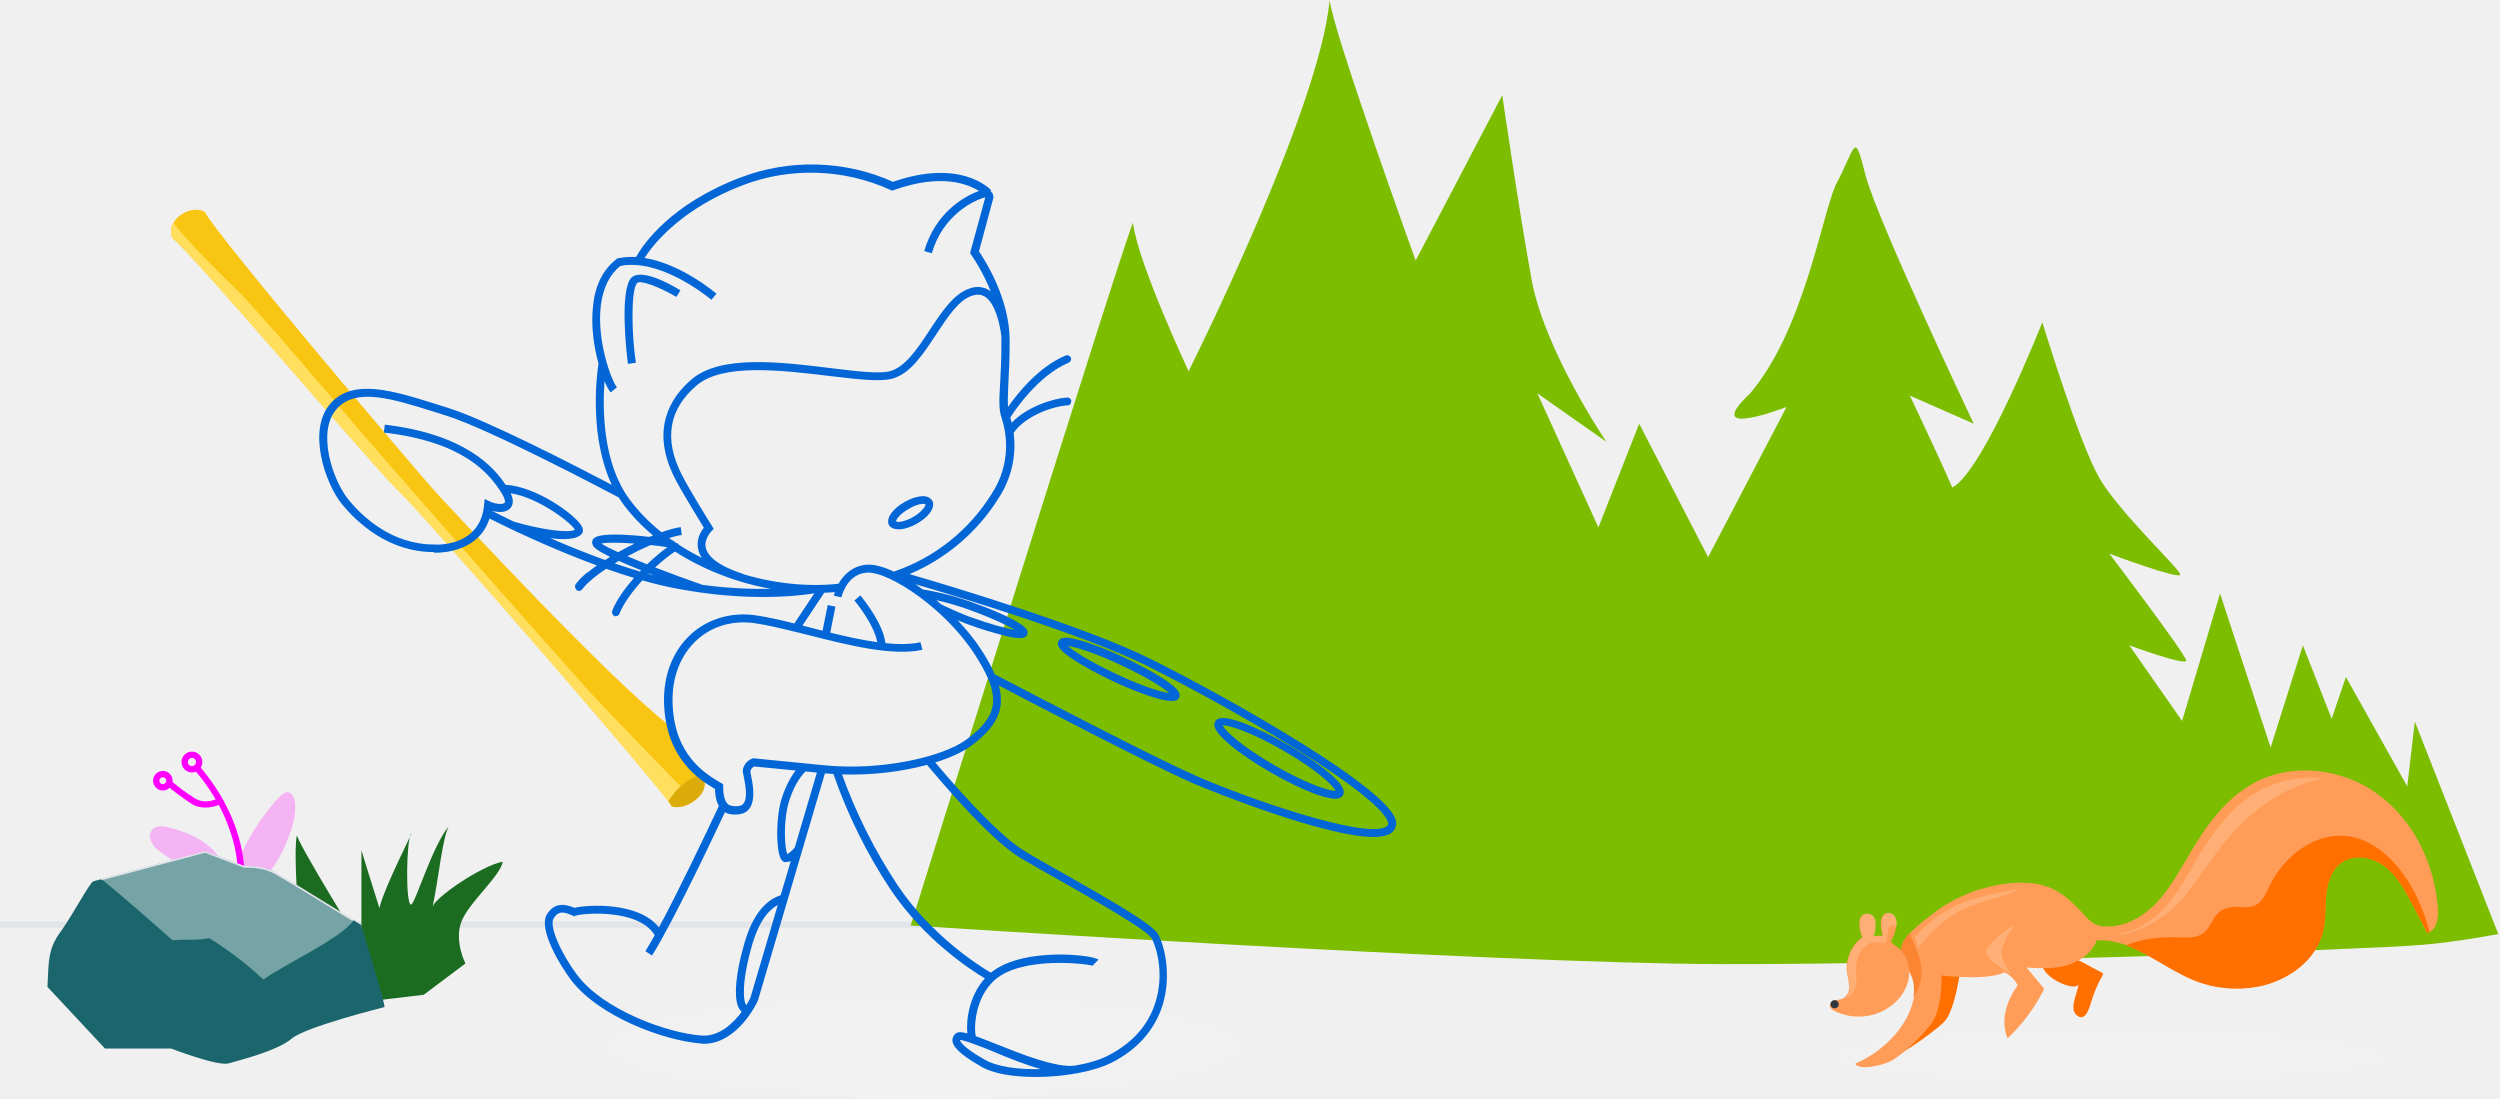
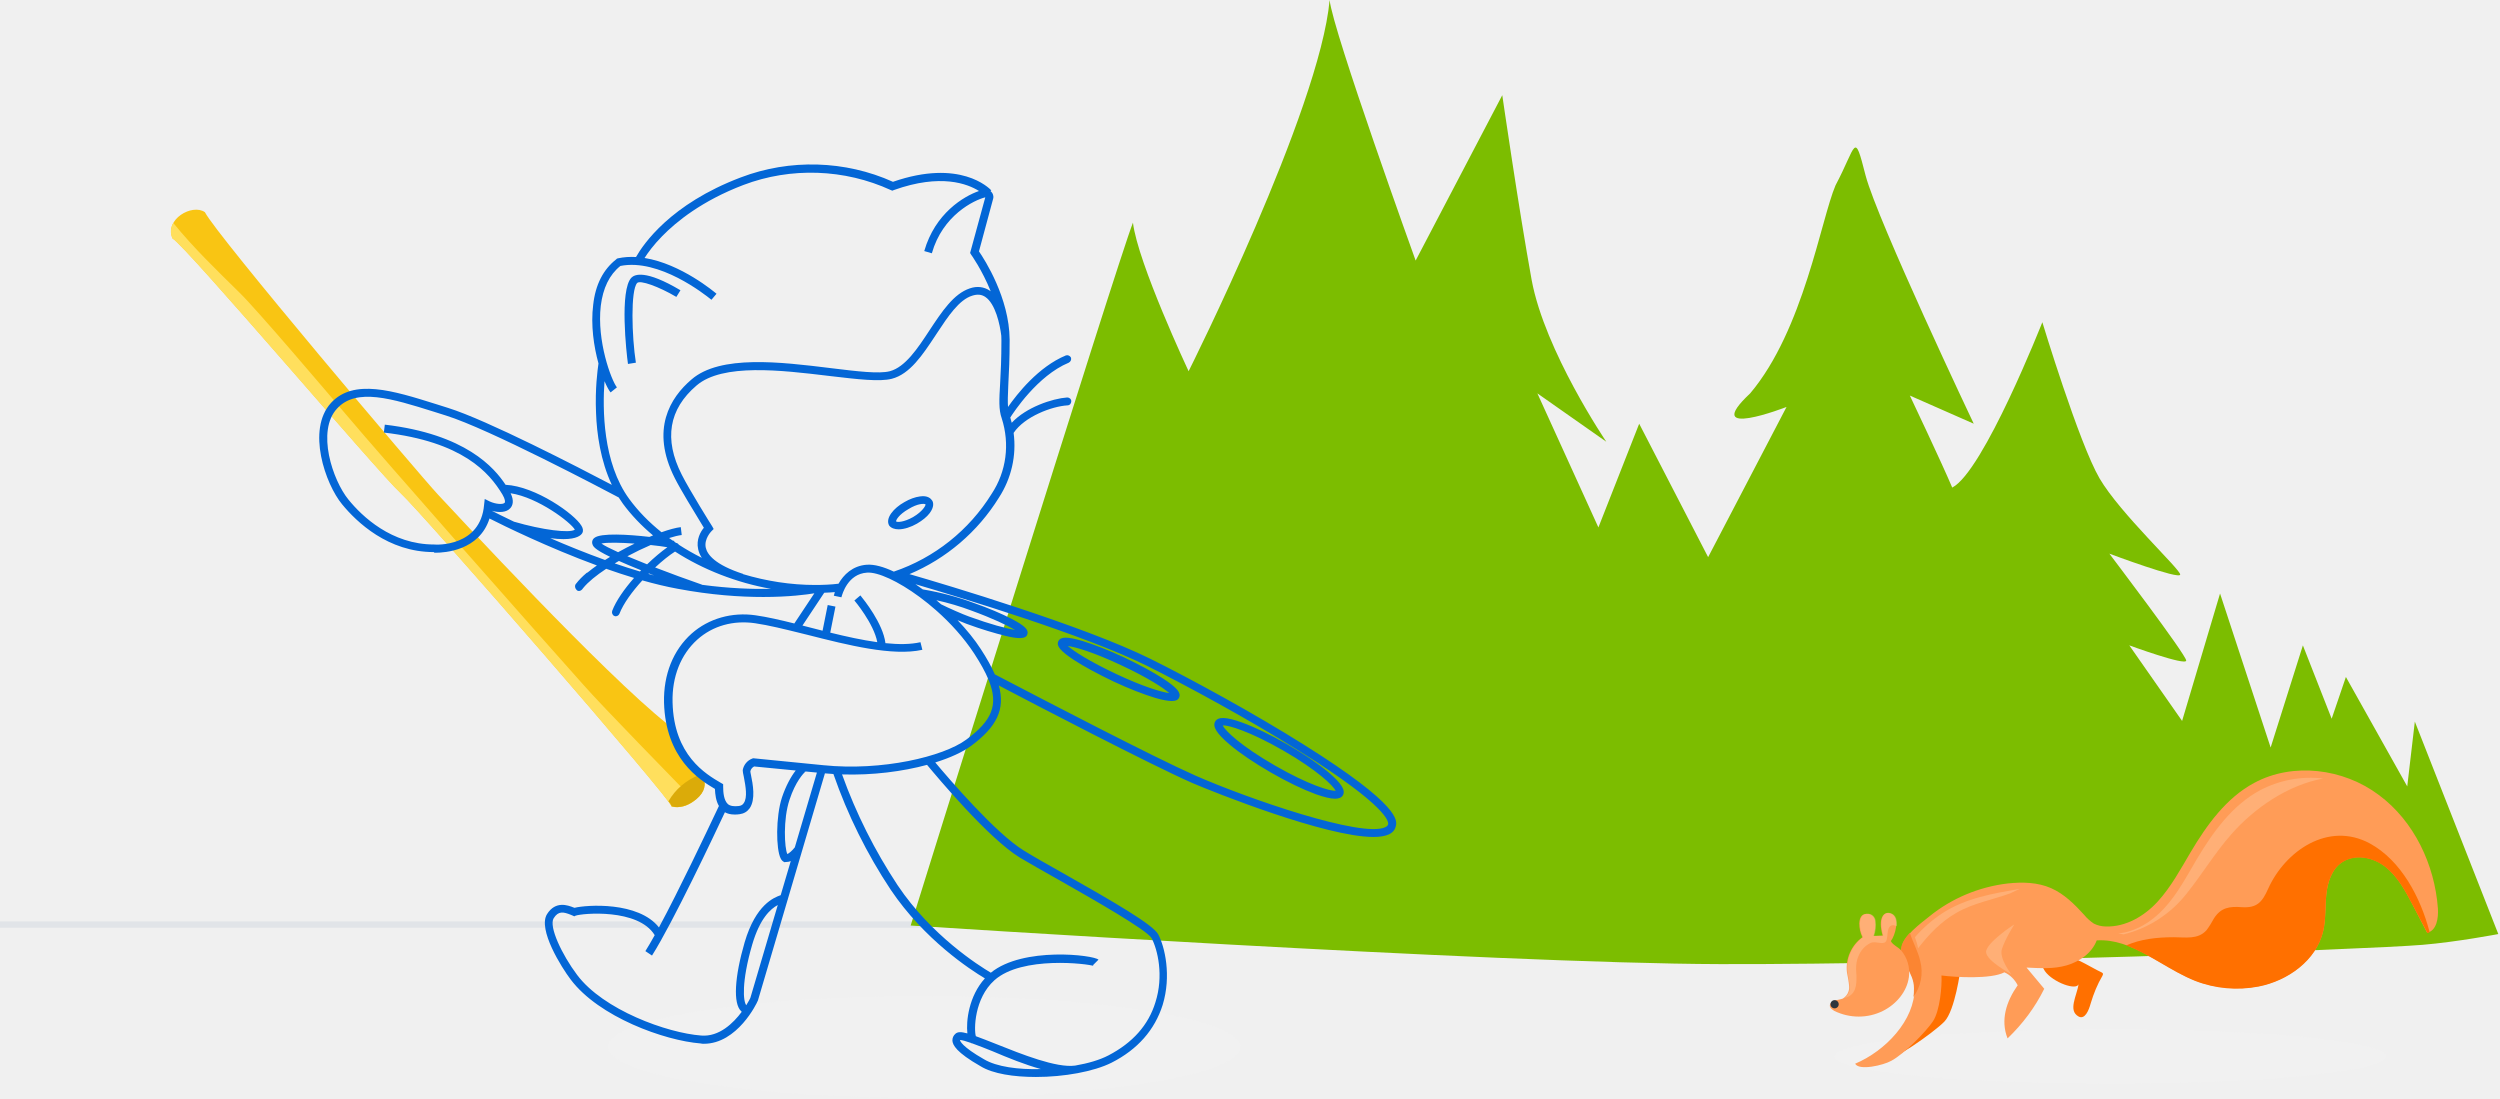
<svg xmlns="http://www.w3.org/2000/svg" width="364" height="160" viewBox="0 0 364 160" fill="none" version="1.1" id="svg181">
  <g clip-path="url(#clip0)" id="g174" transform="matrix(-1,0,0,1,363.754,0)">
    <path d="M 363.754,134.158 H 228.676 v 0.92 h 135.078 z" id="path108" style="fill:#e1e4e8" />
    <path d="m 0,135.999 12.154,-30.938 1.105,9.438 8.932,-15.93 2.072,6.078 4.19,-10.681 4.696,14.87 7.366,-22.421 5.525,18.554 7.689,-11.004 c 0,0 -8.287,3.039 -8.287,2.21 0,-0.829 11.187,-15.561 11.187,-15.561 0,0 -10.313,3.867 -10.313,3.039 0,-0.783 8.747,-8.886 11.74,-13.996 2.993,-5.11 8.333,-22.743 8.333,-22.743 0,0 8.563,21.73 13.121,24.078 1.473,-3.499 6.169,-13.397 6.169,-13.397 l -9.3,4.097 c 0,0 13.996,-29.511 15.745,-36.141 1.703,-6.676 1.289,-4.374 4.374,1.427 2.118,4.926 4.65,21.086 12.43,30.294 7.366,6.906 -5.294,1.98 -5.294,1.98 l 11.417,21.869 10.037,-19.428 5.939,15.101 8.885,-19.52 -10.036,7.044 c 0,0 8.932,-13.167 10.865,-23.526 1.888,-10.405 4.282,-26.933 4.282,-26.933 l 12.614,24.078 c 0,0 12.063,-33.424 12.523,-37.936 1.427,15.976 20.533,54.05 20.533,54.05 0,0 7.413,-15.791 8.103,-21.638 2.302,5.801 32.366,102.345 32.366,102.345 0,0 -84.804,5.525 -117.86,5.617 C 80.246,140.465 19.06,138.255 11.003,137.564 6.031,137.15 0,135.999 0,135.999 Z" id="path110" style="fill:#7cbd00" />
    <path d="m 229.182,159.847 c 25.427,0 46.039,-3.318 46.039,-7.412 0,-4.094 -20.612,-7.412 -46.039,-7.412 -25.427,0 -46.039,3.318 -46.039,7.412 0,4.094 20.612,7.412 46.039,7.412 z" id="path112" style="fill:#f1f1f1" />
    <path d="m 265.967,117.399 c -0.184,-0.782 36.325,-42.77 39.456,-45.624 3.13,-2.854 31.168,-35.91 33.194,-37.061 1.243,-2.762 -2.855,-5.11 -4.696,-3.821 -1.704,3.361 -31.261,38.258 -33.931,41.113 -2.67,2.854 -24.078,26.012 -33.424,33.424 -2.026,5.617 -3.914,6.584 -5.341,8.195 -0.23,0.875 0.046,2.072 1.75,3.177 1.703,1.105 2.992,0.598 2.992,0.598 z" id="path114" style="fill:#f9c513" />
    <path d="m 328.856,42.632 c -2.67,2.624 -12.706,14.456 -15.331,17.541 -5.616,6.676 -28.866,33.01 -34.805,39.64 -2.762,3.131 -13.305,13.903 -16.068,16.759 0.092,0.092 0.231,0.184 0.369,0.23 1.703,1.151 2.992,0.598 2.992,0.598 -0.184,-0.782 36.325,-42.77 39.456,-45.624 3.13,-2.854 31.168,-35.91 33.194,-37.061 0.322,-0.737 0.276,-1.565 -0.138,-2.256 -2.947,3.637 -6.354,6.906 -9.669,10.175 z" id="path116" style="fill:#ffdf5d" />
    <path d="m 261.962,112.841 c -0.277,0.231 -0.507,0.507 -0.737,0.783 -0.23,0.875 0.046,2.072 1.75,3.177 1.703,1.105 2.992,0.598 2.992,0.598 0.092,-0.276 0.276,-0.506 0.46,-0.736 -1.012,-1.75 -2.578,-3.085 -4.465,-3.822 z" id="path118" style="fill:#dbab09" />
    <path d="m 269.903,37.559 c -0.473,-0.745 -1.289,-1.877 -2.555,-3.168 -2.071,-2.118 -5.801,-5.156 -11.832,-7.458 -6.906,-2.624 -14.732,-2.348 -21.454,0.737 l -0.23,0.092 -0.23,-0.092 c -6.846,-2.45 -10.756,-0.888 -12.391,0.139 2.242,0.777 6.397,3.259 7.971,8.747 l -1.105,0.322 c -1.565,-5.525 -6.123,-7.734 -7.781,-8.149 l 2.21,8.103 -0.138,0.23 c -0.027,0.028 -1.603,2.229 -2.865,5.354 0.049,-0.037 0.098,-0.072 0.149,-0.105 0.829,-0.552 1.841,-0.691 2.9,-0.322 2.347,0.782 4.05,3.359 5.845,6.074 l 0.002,0.003 c 1.75,2.67 3.545,5.386 5.801,5.985 1.572,0.404 4.721,0.02 8.378,-0.426 l 0.278,-0.034 0.08,-0.01 c 7.122,-0.873 15.957,-1.956 20.131,1.667 3.084,2.624 6.031,7.274 2.44,14.364 -0.802,1.604 -2.826,4.919 -3.853,6.599 -0.152,0.249 -0.282,0.462 -0.383,0.629 0.461,0.552 1.151,1.704 0.829,3.131 -0.094,0.436 -0.271,0.854 -0.533,1.253 1.163,-0.582 2.283,-1.221 3.349,-1.912 0.084,-0.154 0.242,-0.248 0.413,-0.272 0.092,-0.062 0.184,-0.124 0.276,-0.187 l -0.052,-0.078 c 0.038,-0.023 0.139,-0.053 0.293,-0.089 0.164,-0.115 0.326,-0.231 0.488,-0.348 -0.721,-0.229 -1.35,-0.381 -1.84,-0.438 l 0.138,-1.151 c 0.721,0.086 1.695,0.35 2.808,0.744 1.814,-1.452 3.405,-3.076 4.696,-4.841 3.872,-5.273 3.896,-13.159 3.6,-17.151 -0.322,0.763 -0.633,1.332 -0.883,1.636 l -0.921,-0.737 c 0.829,-1.059 2.946,-6.768 2.348,-11.878 -0.322,-2.578 -1.243,-4.512 -2.855,-5.801 -5.65,-1.121 -12.271,4.142 -13.159,4.849 l -0.001,2e-4 c -0.059,0.048 -0.093,0.074 -0.099,0.077 l -0.736,-0.875 c 0.259,-0.222 5.143,-4.354 10.473,-5.211 z m -3.321,42.118 c 0.543,-0.1 1.421,-0.215 2.436,-0.322 1.095,0.471 2.256,1.03 3.392,1.637 -0.866,0.369 -1.836,0.765 -2.873,1.175 -1.029,-0.989 -2.062,-1.856 -2.955,-2.49 z m 1.785,2.947 c -1.043,-0.971 -2.068,-1.79 -2.9,-2.317 -4.098,2.642 -8.953,4.533 -13.965,5.43 2.702,0.054 6.119,-0.062 10.052,-0.591 l -0.007,-0.02 c 2.305,-0.802 4.671,-1.67 6.82,-2.502 z m 0.155,1.164 c 0.247,-0.097 0.495,-0.196 0.744,-0.295 0.025,0.025 0.049,0.049 0.074,0.074 -0.274,0.076 -0.547,0.149 -0.818,0.221 z m 1.887,-0.751 c 1.307,-0.527 2.368,-0.977 3.23,-1.363 0.206,0.119 0.409,0.239 0.61,0.359 -1.22,0.42 -2.45,0.817 -3.671,1.179 -0.056,-0.059 -0.112,-0.117 -0.169,-0.176 z m 4.513,-1.959 c 0.25,0.151 0.497,0.304 0.739,0.458 2.822,-1.016 5.556,-2.13 7.976,-3.179 -0.757,0.099 -1.392,0.139 -1.925,0.139 -1.933,0 -2.578,-0.552 -2.762,-0.921 -0.138,-0.276 -0.092,-0.645 0.138,-1.013 0.986,-1.702 6.677,-5.757 11.055,-5.976 1.627,-2.474 5.788,-7.369 17.582,-8.757 l 0.138,1.151 c -11.464,1.335 -15.331,5.801 -17.265,9.024 -0.414,0.691 -0.414,1.105 -0.322,1.197 0.23,0.276 1.243,0.23 2.164,-0.184 l 0.736,-0.368 0.092,0.829 c 0.507,6.169 6.998,5.847 7.274,5.801 6.216,0 10.497,-4.098 12.477,-6.537 2.302,-2.808 4.696,-9.991 1.657,-13.259 -2.798,-3.073 -8.018,-1.439 -14.021,0.44 l -0.067,0.021 c -0.552,0.184 -1.15,0.368 -1.748,0.552 l -10e-4,3e-4 c -6.253,1.941 -22.93,10.749 -25.166,11.931 -0.194,0.311 -0.399,0.616 -0.616,0.913 -1.226,1.668 -2.708,3.215 -4.386,4.616 0.174,0.07 0.349,0.142 0.527,0.216 3.071,-0.357 7.096,-0.597 8.003,0.14 0.322,0.23 0.414,0.644 0.276,0.967 -0.091,0.273 -0.261,0.684 -2.555,1.799 z m -1.164,-0.677 c 1.155,-0.522 2.01,-0.959 2.43,-1.261 -0.827,-0.191 -2.825,-0.138 -4.835,0.007 0.804,0.389 1.614,0.811 2.405,1.254 z m 1.734,2.415 c -1.343,0.474 -2.703,0.924 -4.056,1.332 1.411,1.602 2.621,3.316 3.186,4.798 0.093,0.276 -0.046,0.644 -0.322,0.737 -0.046,0.046 -0.138,0.046 -0.184,0.046 -0.23,0 -0.46,-0.138 -0.552,-0.368 -0.57,-1.476 -1.863,-3.241 -3.336,-4.858 -1.752,0.497 -3.481,0.917 -5.136,1.221 -4.88,0.921 -9.115,1.197 -12.476,1.197 -3.731,0 -6.332,-0.35 -7.432,-0.535 l 2.915,4.392 c 2.039,-0.51 3.956,-0.949 5.622,-1.187 3.453,-0.506 6.86,0.46 9.346,2.67 2.67,2.394 4.097,5.939 4.005,10.037 -0.23,8.102 -5.064,11.187 -7.412,12.568 -0.035,0.835 -0.149,1.749 -0.58,2.484 0.087,0.182 0.222,0.467 0.399,0.84 1.394,2.947 5.363,11.331 8.332,16.841 2.991,-3.808 10.547,-3.29 12.29,-2.854 0.023,0 0.046,-0.012 0.069,-0.023 0.023,-0.012 0.046,-0.023 0.069,-0.023 0.829,-0.322 2.624,-1.013 3.867,0.967 1.382,2.21 -2.117,7.78 -3.452,9.53 -4.098,5.432 -13.628,8.885 -18.922,9.3 -0.139,0.046 -0.277,0.046 -0.461,0.046 -4.88,0 -7.734,-5.939 -7.826,-6.216 l -0.046,-0.092 -4.329,-14.676 c -0.016,-0.032 -0.031,-0.065 -0.045,-0.102 l 0.014,-0.004 -5.393,-18.284 c -0.412,0.038 -0.825,0.07 -1.237,0.096 -2.061,5.946 -4.872,11.622 -8.347,16.857 -4.925,7.291 -11.549,11.609 -13.708,12.899 2.343,2.582 2.757,6.228 2.548,8.013 0.907,-0.252 1.4,-0.24 1.722,0.035 0.322,0.277 0.461,0.599 0.461,1.013 -0.047,0.645 -0.553,1.704 -4.098,3.729 -1.795,1.105 -4.834,1.566 -8.057,1.566 -4.097,0 -8.425,-0.783 -11.003,-2.072 -3.821,-1.934 -6.307,-4.788 -7.458,-8.425 -1.289,-4.236 -0.323,-8.425 0.644,-10.267 0.783,-1.427 6.261,-4.604 13.904,-8.931 2.21,-1.243 4.328,-2.44 5.663,-3.269 4.134,-2.535 10.878,-10.422 12.899,-12.831 -2.199,-0.687 -4.004,-1.522 -5.211,-2.408 -3.706,-2.748 -5.018,-5.296 -4.042,-8.799 -5.173,2.719 -21.805,11.388 -28.139,14.185 -3.223,1.382 -19.474,7.873 -26.426,7.873 -0.921,0 -1.704,-0.138 -2.21,-0.368 -0.691,-0.322 -0.921,-0.783 -1.013,-1.151 -0.23,-0.829 -0.783,-3.039 13.305,-11.878 7.458,-4.696 16.62,-9.668 22.375,-12.523 9.775,-4.847 29.903,-10.845 35.117,-12.351 -5.361,-2.257 -9.94,-6.162 -13.018,-11.129 -1.828,-2.815 -2.582,-6.152 -2.147,-9.435 -1.584,-2.369 -5.556,-3.871 -7.844,-4.008 -0.322,0 -0.552,-0.276 -0.552,-0.599 0,-0.322 0.276,-0.552 0.598,-0.552 2.165,0.163 5.96,1.414 8.075,3.687 0.063,-0.257 0.133,-0.512 0.211,-0.767 l -0.004,-0.005 c -0.459,-0.709 -3.94,-6.082 -8.512,-7.979 -0.276,-0.138 -0.414,-0.46 -0.322,-0.737 0.138,-0.276 0.46,-0.414 0.737,-0.322 4.013,1.655 7.111,5.625 8.429,7.504 0.062,-0.777 0.023,-1.71 -0.029,-2.933 -0.007,-0.168 -0.014,-0.341 -0.021,-0.52 -0.092,-1.611 -0.185,-3.591 -0.185,-6.261 l 0.001,-0.092 h -0.001 l 0.001,-0.017 c 0.043,-6.036 3.642,-11.638 4.465,-12.828 l -2.071,-7.689 c -0.047,-0.138 -0.047,-0.322 0,-0.46 0.041,-0.248 0.194,-0.459 0.391,-0.633 l -0.115,-0.103 0.012,-0.013 c 0.314,-0.32 4.528,-4.625 14.306,-1.23 6.952,-3.131 15.009,-3.361 22.145,-0.644 10.264,3.879 14.228,9.758 15.266,11.594 0.884,-0.05 1.771,0.003 2.643,0.192 l 0.138,0.046 0.092,0.092 c 1.888,1.473 3.039,3.683 3.361,6.63 0.375,2.955 -0.093,6.087 -0.77,8.537 l 0.015,0.108 v 0 c 0.11,0.787 0.499,3.567 0.34,7.101 -0.108,3.005 -0.644,6.951 -2.301,10.469 4.871,-2.558 18.208,-9.453 23.848,-11.206 0.299,-0.092 0.586,-0.184 0.873,-0.276 l 0.001,-4e-4 0.002,-3e-4 c 0.287,-0.092 0.574,-0.184 0.873,-0.276 l 0.093,-0.029 c 6.134,-1.923 11.894,-3.728 15.192,-0.155 3.591,3.913 0.829,11.832 -1.611,14.778 -2.118,2.578 -6.676,6.952 -13.352,6.952 0,0.092 -0.092,0.092 -0.276,0.092 -1.241,0 -6.343,-0.279 -7.83,-4.98 -2.071,1.053 -8.494,4.208 -15.635,6.832 0.477,0.336 0.926,0.675 1.336,1.012 0.058,0.019 0.115,0.046 0.169,0.082 0.598,0.506 1.105,1.013 1.565,1.611 0.184,0.23 0.138,0.599 -0.092,0.829 -0.092,0.138 -0.23,0.184 -0.368,0.184 -0.185,0 -0.323,-0.092 -0.461,-0.23 -0.048,-0.064 -0.097,-0.127 -0.146,-0.189 -0.719,-0.89 -1.926,-1.864 -3.358,-2.811 z m -24.983,48.955 3.994,13.527 c 0.056,0.122 0.26,0.525 0.595,1.06 0.439,-0.543 0.736,-3.308 -0.871,-8.841 -1.124,-3.829 -2.677,-5.192 -3.718,-5.746 z m 5.247,15.549 c 0.03,-0.027 0.058,-0.057 0.083,-0.088 1.197,-1.105 0.966,-4.973 -0.507,-10.037 -1.632,-5.532 -4.292,-6.509 -5.208,-6.845 l -0.039,-0.014 -1.467,-4.966 c 0.191,0.082 0.39,0.131 0.591,0.131 0.138,0 0.23,0 0.276,0.046 0.276,-0.092 0.461,-0.276 0.599,-0.552 0.69,-1.335 0.736,-6.077 -0.184,-8.886 -0.55,-1.647 -1.307,-3.042 -2.002,-3.923 l 6.053,-0.589 c 0.276,0.139 0.46,0.369 0.552,0.691 0,0.092 -0.046,0.368 -0.092,0.553 -0.276,1.335 -0.69,3.545 0.185,4.834 0.368,0.506 0.828,0.782 1.473,0.874 0.276,0.046 0.506,0.046 0.736,0.046 0.572,0 1.045,-0.122 1.402,-0.332 1.443,3.079 7.592,16.105 10.615,20.866 l 0.966,-0.645 c -0.4,-0.634 -0.86,-1.424 -1.36,-2.324 2.393,-3.923 10.577,-3.197 11.535,-2.832 l 0.184,0.092 0.184,-0.092 c 0.046,-0.023 0.104,-0.046 0.161,-0.069 h 10e-4 c 0.057,-0.023 0.115,-0.046 0.161,-0.069 1.058,-0.415 1.795,-0.599 2.486,0.506 0.736,1.197 -1.197,5.295 -3.407,8.241 -3.821,5.11 -13.121,8.471 -18.094,8.84 -2.599,0.202 -4.655,-1.807 -5.883,-3.457 z m 36.393,-72.95 c -0.598,0.306 -1.733,0.875 -3.253,1.598 l -0.001,-0.004 c -4.098,1.197 -8.103,1.703 -8.84,1.151 0.59,-1.053 5.341,-4.687 9.353,-5.299 -0.547,1.129 -0.291,1.797 0.039,2.168 0.542,0.632 1.66,0.689 2.702,0.386 z m -36.587,9.19 0.011,0.033 c -3.406,1.022 -6.982,1.578 -10.508,1.578 -1.149,0 -2.298,-0.046 -3.401,-0.183 -0.731,-1.294 -2.033,-2.609 -4.103,-2.763 -1.092,-0.081 -2.457,0.298 -3.946,1.002 -5.912,-2 -10.956,-6.025 -14.239,-11.314 -2.164,-3.269 -2.671,-7.274 -1.474,-11.003 0.456,-1.276 0.371,-2.733 0.235,-5.041 l -0.004,-0.07 c -0.092,-1.611 -0.185,-3.545 -0.185,-6.215 0,-0.233 0.006,-0.466 0.018,-0.698 0.204,-1.67 0.849,-4.654 2.33,-5.655 0.553,-0.368 1.151,-0.414 1.888,-0.184 1.926,0.582 3.548,3.039 5.118,5.419 l 0.131,0.198 0.144,0.219 c 1.84,2.785 3.7,5.599 6.347,6.272 1.747,0.448 4.977,0.068 8.756,-0.377 l 0.314,-0.037 0.141,-0.017 c 6.882,-0.826 15.4,-1.848 19.195,1.398 4.051,3.453 4.788,7.827 2.164,12.983 -1.059,2.118 -4.374,7.458 -4.42,7.504 l -0.23,0.414 0.322,0.322 c 0,0 1.105,1.105 0.829,2.394 -0.23,1.013 -1.335,2.486 -5.433,3.821 z m -11.815,2.743 c -0.519,-0.017 -1.031,-0.047 -1.543,-0.093 0.062,0.188 0.11,0.366 0.145,0.527 l -1.105,0.23 c -0.001,-0.004 -0.003,-0.01 -0.005,-0.018 l -0.007,-0.027 c -0.115,-0.418 -0.921,-3.372 -3.717,-3.546 -1.562,-0.12 -4.529,1.24 -7.644,3.537 l 0.002,0.008 -0.017,0.003 c -0.807,0.596 -1.624,1.255 -2.429,1.967 l 0.006,0.01 -0.041,0.021 c -2.022,1.794 -3.966,3.924 -5.484,6.24 -0.912,1.41 -1.601,2.644 -2.063,3.753 l 0.037,0.069 c -0.007,0.004 -0.036,0.02 -0.084,0.046 -1.476,3.638 -0.457,5.92 3.261,8.655 3.361,2.486 12.292,4.604 20.809,3.729 l 10.221,-1.013 0.138,0.046 c 0.737,0.277 1.243,0.921 1.381,1.658 v 0.092 c 0,0.184 -0.046,0.414 -0.138,0.829 -0.016,0.088 -0.034,0.183 -0.053,0.285 v 10e-4 c -0.203,1.071 -0.535,2.828 0.053,3.627 0.138,0.23 0.369,0.368 0.691,0.414 0.736,0.092 1.289,0 1.611,-0.276 0.599,-0.552 0.691,-1.703 0.691,-2.578 v -0.322 l 0.322,-0.185 c 2.21,-1.289 6.86,-4.005 7.044,-11.739 0.092,-3.73 -1.197,-6.952 -3.591,-9.116 -2.256,-2.026 -5.248,-2.854 -8.425,-2.394 -1.949,0.284 -4.255,0.855 -6.698,1.459 l -0.002,4e-4 c -0.327,0.081 -0.657,0.163 -0.989,0.244 -5.801,1.473 -12.338,3.131 -16.666,2.164 l 0.276,-1.105 c 1.447,0.329 3.193,0.335 5.1,0.139 0.348,-2.858 3.126,-6.305 3.587,-6.877 0.032,-0.039 0.053,-0.065 0.061,-0.076 l 0.875,0.737 c -0.043,0.042 -2.844,3.387 -3.335,6.073 2.182,-0.302 4.528,-0.822 6.848,-1.392 l -0.758,-3.79 1.128,-0.226 0.748,3.737 c 0.641,-0.162 1.278,-0.326 1.906,-0.488 0.343,-0.088 0.684,-0.176 1.023,-0.263 z m -17.02,1.687 c 0.229,-0.203 0.459,-0.403 0.691,-0.6 -1.732,0.385 -3.435,0.884 -5.096,1.511 -3.038,1.105 -5.248,2.164 -6.353,2.808 1.243,-0.184 3.637,-0.829 6.675,-1.934 0.863,-0.302 3.02,-1.251 4.083,-1.786 z m 2.673,-2.173 c -2.528,0.419 -5.051,1.092 -7.446,1.979 -2.118,0.737 -4.052,1.565 -5.479,2.302 -1.933,1.013 -2.532,1.611 -2.302,2.256 0.092,0.368 0.461,0.552 1.105,0.552 0.507,0 1.151,-0.092 2.072,-0.322 1.519,-0.368 3.545,-0.967 5.663,-1.75 0.318,-0.121 0.79,-0.312 1.319,-0.533 -1.331,1.396 -2.504,2.841 -3.391,4.216 -0.871,1.339 -1.549,2.552 -2.032,3.668 -0.334,0.173 -0.856,0.445 -1.529,0.796 l -0.026,0.014 c -5.591,2.915 -21.503,11.212 -27.673,13.938 -7.643,3.36 -24.309,9.115 -27.624,7.504 -0.283,-0.121 -0.353,-0.278 -0.397,-0.377 -0.006,-0.014 -0.012,-0.026 -0.017,-0.037 -0.092,-0.369 0.092,-2.625 12.799,-10.589 7.458,-4.696 16.574,-9.623 22.283,-12.477 9.063,-4.494 27.174,-9.963 33.739,-11.897 -0.354,0.241 -0.709,0.493 -1.064,0.756 z m 17.106,26.505 0.123,-0.012 0.002,0.025 c -0.048,0 -0.091,-0.005 -0.125,-0.013 z m -1.693,0.165 1.644,-0.16 c 0.312,0.241 1.483,1.5 2.338,4.106 0.966,2.854 0.736,7.09 0.322,7.918 -0.219,-0.087 -0.687,-0.466 -1.089,-0.977 z m -3.663,0.269 c -4.476,0.143 -8.837,-0.435 -12.373,-1.393 l -0.005,0.006 c -1.532,1.835 -8.913,10.673 -13.494,13.489 -1.381,0.828 -3.499,2.025 -5.709,3.268 -5.11,2.901 -12.798,7.275 -13.489,8.472 -0.875,1.657 -1.796,5.478 -0.552,9.346 1.012,3.314 3.314,5.893 6.859,7.734 1.243,0.645 2.947,1.151 4.834,1.473 2.717,0.369 7.781,-1.657 11.464,-3.13 v 0 0 c 1.228,-0.486 2.203,-0.869 2.984,-1.151 0.287,-0.893 0.254,-5.497 -2.708,-8.149 -4.005,-3.591 -13.673,-2.394 -14.456,-2.072 0,0 0.046,-0.046 0.138,-0.092 l -0.828,-0.829 c 0.677,-0.678 10.982,-1.932 15.672,1.898 1.701,-1 8.64,-5.373 13.562,-12.717 3.345,-5.061 6.059,-10.459 8.101,-16.153 z m -18.92,39.173 -0.007,-0.022 c -0.925,0.33 -2.044,0.778 -3.031,1.172 v 0 0.001 c -2.164,0.92 -4.65,1.933 -6.998,2.578 3.268,0.092 6.445,-0.323 8.287,-1.427 3.222,-1.842 3.499,-2.671 3.499,-2.809 -0.276,0 -0.853,0.168 -1.568,0.418 -0.054,0.036 -0.114,0.066 -0.182,0.089 z m 50.091,-98.938 -1.151,-0.184 c 0.598,-3.821 0.782,-10.543 -0.185,-11.602 -0.414,-0.46 -3.13,0.506 -5.708,2.026 l -0.599,-0.967 c 5.11,-3.039 6.676,-2.302 7.136,-1.842 1.75,1.796 0.737,10.957 0.507,12.569 z m -42.08,23.25 c 0.875,0.506 1.887,0.829 2.67,0.829 0.599,0 1.105,-0.184 1.381,-0.552 0.599,-1.059 -0.644,-2.532 -2.21,-3.407 -0.782,-0.46 -1.565,-0.737 -2.255,-0.829 -1.151,-0.184 -1.612,0.322 -1.796,0.599 -0.184,0.276 -0.322,0.921 0.368,1.841 0.415,0.552 1.059,1.059 1.842,1.519 z m 0.552,-0.967 c -1.335,-0.783 -1.841,-1.657 -1.795,-1.841 0.184,-0.138 1.151,-0.138 2.486,0.691 1.381,0.783 1.842,1.611 1.795,1.796 -0.138,0.138 -1.104,0.138 -2.486,-0.645 z m -62.567,40.514 c 0.185,0.322 0.553,0.506 1.151,0.506 0.645,0 1.566,-0.23 2.763,-0.644 1.887,-0.691 4.189,-1.796 6.583,-3.177 2.394,-1.381 4.512,-2.808 6.031,-4.097 1.842,-1.566 2.486,-2.578 2.072,-3.315 -0.414,-0.737 -1.611,-0.691 -3.913,0.138 -1.888,0.691 -4.19,1.796 -6.584,3.177 -2.394,1.381 -4.512,2.808 -6.031,4.097 -1.841,1.566 -2.486,2.578 -2.072,3.315 z m 9.899,-4.328 c -4.88,2.809 -8.011,3.73 -8.84,3.683 0.323,-0.736 2.717,-3.038 7.597,-5.846 4.88,-2.809 8.011,-3.73 8.839,-3.684 -0.322,0.783 -2.716,3.039 -7.596,5.847 z m 15.008,-9.392 c -0.598,0 -0.92,-0.184 -1.058,-0.506 -0.323,-0.691 0.322,-1.427 2.256,-2.716 1.473,-0.967 3.545,-2.072 5.754,-3.131 2.256,-1.059 4.42,-1.888 6.078,-2.394 2.209,-0.645 3.176,-0.645 3.498,0.046 0.323,0.691 -0.322,1.427 -2.255,2.716 -1.474,0.967 -3.545,2.072 -5.755,3.131 -2.256,1.059 -4.42,1.888 -6.077,2.394 -1.105,0.322 -1.888,0.46 -2.441,0.46 z m 15.147,-8.01 c -1.105,0.138 -3.775,0.921 -7.688,2.762 -3.96,1.842 -6.261,3.361 -7.09,4.097 1.105,-0.138 3.775,-0.92 7.688,-2.762 3.914,-1.842 6.262,-3.361 7.09,-4.098 z" id="path120" style="clip-rule:evenodd;fill:#0366d6;fill-rule:evenodd" />
-     <path d="m 319.188,146.864 c 0,0 2.164,-22.098 1.335,-25.229 -0.506,1.796 -9.392,16.16 -9.392,16.16 v -13.996 c 0,0 -1.979,6.445 -2.624,8.425 -0.644,-2.993 -5.294,-11.878 -4.604,-10.865 0.691,1.013 0.829,10.359 0,10.359 -0.644,-0.185 -3.13,-8.748 -5.616,-11.556 0.966,0.967 1.657,8.241 2.486,11.878 -0.323,-1.335 -6.998,-5.939 -10.221,-6.584 0.322,2.118 5.11,6.077 6.077,8.886 0.967,2.808 -0.644,5.939 -0.644,5.939 l 6.077,4.558 z" id="path122" style="fill:#1b6c21" />
-     <path d="m 307.771,146.634 c -0.139,-0.46 3.406,-11.97 3.406,-11.97 0,0 10.543,-6.491 12.431,-7.596 1.888,-1.105 4.512,-0.921 4.512,-0.921 l 5.755,-2.164 c 0,0 15.837,4.19 16.297,4.328 0.461,0.138 3.269,5.294 4.512,6.998 1.243,1.703 1.842,2.808 2.026,5.57 l 0.138,2.809 -8.379,8.977 h -9.622 c 0,0 -6.814,2.624 -8.379,2.164 -1.566,-0.46 -7.136,-1.841 -9.162,-3.591 -2.026,-1.749 -13.535,-4.604 -13.535,-4.604 z" id="path124" style="fill:#1B666C" />
-     <path d="m 328.212,128.173 c -0.046,-0.323 -0.783,-8.288 6.768,-16.943 l 0.69,0.599 c -3.821,4.327 -5.386,8.517 -6.031,11.279 -0.691,2.993 -0.506,4.926 -0.506,4.972 z" id="path126" style="fill:#ff00ff" />
-     <path d="m 335.808,112.473 c -0.828,0 -1.519,-0.69 -1.519,-1.519 0,-0.829 0.691,-1.519 1.519,-1.519 0.829,0 1.52,0.69 1.52,1.519 0,0.829 -0.691,1.519 -1.52,1.519 z m 0,-2.118 c -0.322,0 -0.598,0.277 -0.598,0.599 0,0.322 0.276,0.598 0.598,0.598 0.323,0 0.599,-0.276 0.599,-0.598 0,-0.322 -0.276,-0.599 -0.599,-0.599 z" id="path128" style="fill:#ff00ff" />
-     <path d="m 340.044,115.097 c -0.783,0 -1.427,-0.644 -1.427,-1.427 0,-0.782 0.644,-1.427 1.427,-1.427 0.783,0 1.427,0.645 1.427,1.427 0,0.783 -0.644,1.427 -1.427,1.427 z m 0,-1.933 c -0.276,0 -0.507,0.23 -0.507,0.506 0,0.276 0.231,0.507 0.507,0.507 0.276,0 0.506,-0.231 0.506,-0.507 0,-0.276 -0.23,-0.506 -0.506,-0.506 z" id="path130" style="fill:#ff00ff" />
-     <path d="m 333.829,117.584 c -1.29,0 -2.302,-0.553 -2.348,-0.599 l 0.46,-0.783 c 0.092,0.046 1.888,1.059 3.499,0 1.243,-0.782 2.44,-1.703 3.545,-2.624 l 0.598,0.691 c -1.151,0.967 -2.394,1.887 -3.637,2.716 -0.69,0.46 -1.427,0.599 -2.117,0.599 z" id="path132" style="fill:#ff00ff" />
-     <g id="g136" style="opacity:0.5">
-       <path d="m 321.168,120.162 c -0.368,-1.151 -0.507,-2.394 -0.322,-3.637 0.138,-0.553 0.506,-1.197 1.059,-1.197 0.276,0.046 0.506,0.138 0.736,0.322 0.461,0.414 0.921,0.829 1.289,1.335 2.993,3.545 5.203,7.689 6.63,12.108 -0.184,-2.21 1.013,-4.327 2.67,-5.801 1.657,-1.473 3.775,-2.256 5.939,-2.808 0.783,-0.23 1.75,-0.322 2.348,0.23 0.368,0.415 0.507,1.013 0.322,1.566 -0.184,0.506 -0.506,0.966 -0.92,1.335 -0.967,0.828 -2.072,1.519 -3.177,2.071 -2.394,1.336 -4.65,2.901 -6.768,4.65 -0.184,0.185 -0.414,0.323 -0.644,0.369 -0.138,0 -0.323,0 -0.461,-0.046 -4.604,-1.059 -7.55,-6.354 -8.701,-10.497 z" id="path134" style="opacity:0.5;fill:#ff00ff" />
-     </g>
-     <path d="m 325.403,142.629 c 2.394,-2.256 5.065,-4.282 7.873,-6.031 1.98,0.414 3.821,0.092 5.341,0.322 3.222,-2.855 6.998,-6.169 10.312,-8.886 -3.775,-1.012 -15.1,-4.005 -15.1,-4.005 l -5.755,2.164 c 0,0 -2.625,-0.138 -4.512,0.921 -1.473,0.874 -8.517,5.202 -11.28,6.905 1.796,2.625 10.359,6.538 13.121,8.61 z" id="path138" style="fill:#76a3a6" />
-     <path d="m 312.42,134.111 -0.138,-0.184 c 2.625,-1.611 9.761,-6.031 11.28,-6.906 1.795,-1.012 4.235,-0.966 4.558,-0.92 l 5.755,-2.164 h 0.046 c 0.092,0.046 11.325,2.992 15.1,4.005 l -0.046,0.23 c -3.637,-0.966 -14.318,-3.821 -15.054,-4.005 l -5.709,2.164 h -0.046 c -0.046,0 -2.624,-0.138 -4.42,0.921 -1.565,0.828 -8.701,5.248 -11.326,6.859 z" id="path140" style="fill:#e1e4e8" />
    <path d="m 56.49,157.776 c 22.172,0 40.146,-1.773 40.146,-3.96 0,-2.186 -17.974,-3.959 -40.146,-3.959 -22.172,0 -40.146,1.773 -40.146,3.959 0,2.187 17.974,3.96 40.146,3.96 z" id="path142" style="fill:#f1f1f1" />
    <path d="m 78.312,141.156 c 0,0 0.783,5.985 2.348,7.596 1.565,1.611 7.965,6.077 8.287,5.248 -3.131,-3.913 -6.445,-13.581 -6.445,-13.581 z" id="path144" style="fill:#ff7000" />
    <path d="m 57.779,141.57 c -0.092,0.046 -0.138,0.092 -0.184,0.138 -0.092,0.092 0,0.276 0.046,0.368 0.737,1.243 1.289,2.624 1.703,4.006 0.276,1.012 0.829,2.394 1.75,1.933 1.611,-0.874 0.276,-2.992 0,-4.788 0.184,1.105 3.775,-0.184 4.926,-1.841 1.473,-2.118 -2.072,-2.44 -3.361,-2.118 -1.657,0.414 -3.315,1.565 -4.88,2.302 z" id="path146" style="fill:#ff7000" />
    <path d="m 71.453,128.633 c -2.164,-0.23 -4.374,-0.184 -6.353,0.69 -1.888,0.829 -3.407,2.348 -4.788,3.868 -0.414,0.506 -0.875,0.921 -1.427,1.289 -0.552,0.276 -1.151,0.414 -1.75,0.414 -2.901,0.092 -5.617,-1.519 -7.55,-3.637 -1.934,-2.118 -3.315,-4.696 -4.788,-7.182 -2.348,-3.959 -5.202,-7.919 -9.254,-10.083 -5.617,-3.038 -12.983,-2.117 -18.139,1.75 -5.156,3.821 -8.149,10.175 -8.609,16.528 -0.092,1.427 0.184,3.223 1.565,3.545 l 2.118,-4.098 c 1.059,-2.025 2.164,-4.097 3.959,-5.524 1.796,-1.427 4.466,-1.934 6.353,-0.645 1.473,1.013 2.072,2.901 2.256,4.696 0.184,1.796 0.046,3.591 0.46,5.341 1.013,4.235 5.156,7.182 9.392,8.011 3.085,0.598 6.307,0.322 9.254,-0.829 4.88,-1.934 9.116,-6.169 14.318,-5.847 0.691,1.841 2.486,3.085 4.374,3.637 1.888,0.552 3.913,0.414 5.847,0.322 l -2.578,3.085 c 1.335,2.716 3.177,5.156 5.34,7.228 1.059,-2.67 0.184,-5.387 -1.473,-7.735 0.414,-0.828 1.105,-1.519 1.934,-1.887 1.934,1.013 6.998,0.736 9.162,0.46 -0.092,1.566 0.23,5.157 1.243,6.676 1.013,1.519 4.236,4.788 6.077,5.755 1.151,0.644 4.696,1.473 5.248,0.414 -4.374,-1.841 -8.701,-6.307 -8.655,-11.049 0,-2.302 2.026,-3.821 1.887,-5.755 -0.092,-1.704 -2.854,-3.683 -4.051,-4.65 -3.223,-2.624 -7.182,-4.282 -11.372,-4.788 z" id="path148" style="fill:#ff9c57" />
    <path d="m 47.236,136.46 c -1.703,0 -3.499,0.368 -4.742,-1.013 -0.414,-0.553 -0.783,-1.151 -1.105,-1.75 -1.013,-1.565 -2.256,-1.749 -4.051,-1.611 -2.164,0.138 -2.946,-0.691 -3.821,-2.67 -2.486,-5.525 -8.747,-9.853 -14.778,-6.63 -4.604,2.486 -7.412,7.919 -8.701,12.799 0,0.046 -0.046,0.092 -0.046,0.138 0.092,0.046 0.184,0.092 0.322,0.138 l 2.164,-4.097 c 1.059,-2.026 2.164,-4.098 3.959,-5.525 1.796,-1.427 4.466,-1.934 6.353,-0.645 1.473,1.013 2.072,2.901 2.256,4.696 0.184,1.796 0.046,3.591 0.46,5.341 1.013,4.235 5.156,7.182 9.392,8.011 3.085,0.598 6.307,0.322 9.254,-0.829 3.453,-1.381 6.63,-3.913 10.037,-5.156 -2.118,-0.921 -4.42,-1.197 -6.952,-1.197 z" id="path150" style="fill:#ff7000" />
    <g id="g154" style="opacity:0.6">
      <path d="m 70.486,134.618 c 0.092,0 4.144,2.716 4.097,4.005 -0.046,1.289 -3.683,3.223 -3.683,3.223 0,0 1.796,-2.256 1.381,-3.637 -0.414,-1.381 -1.796,-3.591 -1.796,-3.591 z" id="path152" style="opacity:0.6;fill:#ffd1ac" />
    </g>
    <path d="m 85.678,135.815 c -0.414,1.381 -1.197,2.67 -1.519,4.144 -0.46,1.795 -0.092,3.729 1.013,5.202 -0.092,-0.414 -0.092,-0.875 -0.092,-1.289 0,-2.302 2.026,-3.821 1.888,-5.755 -0.092,-0.783 -0.599,-1.565 -1.289,-2.302 z" id="path156" style="fill:#fb8532" />
    <path d="m 88.441,133.007 c 1.059,-0.415 1.934,0.69 1.197,3.222 l 1.335,0.046 c -0.23,-0.69 -0.322,-1.427 -0.23,-2.163 0.046,-0.645 0.599,-1.105 1.243,-1.059 h 0.046 c 0.737,0.046 0.967,0.644 1.013,1.381 0,0.69 -0.138,1.381 -0.46,2.026 1.611,1.151 2.486,3.13 2.256,5.11 -0.138,0.69 -0.276,1.381 -0.322,2.072 -0.046,0.736 0.322,1.381 0.921,1.749 0.368,0.138 0.783,0.184 1.151,0.276 0.368,0.092 0.783,0.415 0.737,0.829 -0.046,0.322 -0.368,0.506 -0.645,0.691 -2.256,1.105 -4.88,1.105 -7.09,0 -1.934,-0.967 -3.499,-2.809 -3.775,-4.927 -0.184,-1.427 0.23,-2.808 1.151,-3.913 0.322,-0.368 1.335,-0.875 1.473,-1.335 -0.599,-0.737 -1.427,-3.453 0,-4.005 z" id="path158" style="fill:#ff9c57" />
    <path d="m 96.636,146.818 c 0.331,0 0.599,-0.268 0.599,-0.598 0,-0.331 -0.268,-0.599 -0.599,-0.599 -0.331,0 -0.599,0.268 -0.599,0.599 0,0.33 0.268,0.598 0.599,0.598 z" id="path160" style="fill:#2f363d" />
    <g id="g164" style="opacity:0.6">
      <path d="m 38.857,121.451 c 2.44,2.762 4.328,5.939 6.63,8.793 2.302,2.855 5.479,4.926 9.07,5.801 0.276,-0.046 0.506,-0.092 0.783,-0.138 -2.532,-0.23 -4.88,-1.703 -6.63,-3.591 -1.98,-2.118 -3.315,-4.696 -4.788,-7.182 -2.348,-3.959 -5.202,-7.919 -9.254,-10.083 -2.808,-1.473 -5.985,-2.071 -9.162,-1.703 5.156,0.967 9.991,4.282 13.351,8.103 z" id="path162" style="opacity:0.6;fill:#ffd1ac" />
    </g>
    <g id="g168" style="opacity:0.6">
      <path d="m 78.911,132.915 c 2.256,1.289 4.005,3.13 5.571,5.156 0.092,-0.553 0.276,-1.105 0.46,-1.611 -1.151,-1.336 -2.532,-2.533 -4.005,-3.499 -3.407,-2.21 -7.32,-2.855 -11.233,-3.545 l 1.335,0.644 c 2.624,0.967 5.433,1.427 7.873,2.855 z" id="path166" style="opacity:0.6;fill:#ffd1ac" />
    </g>
    <g id="g172" style="opacity:0.6">
      <path d="m 88.026,134.71 c 1.335,-0.092 0.599,2.256 1.335,2.532 0.599,0.23 1.335,-0.23 2.026,0.046 0.737,0.369 1.289,0.921 1.657,1.658 0.506,1.013 0.506,1.933 0.414,3.038 -0.046,1.427 0.046,2.901 1.704,3.315 -0.506,-0.414 -0.783,-1.013 -0.737,-1.657 0.046,-0.691 0.184,-1.382 0.322,-2.072 0.23,-1.98 -0.644,-3.959 -2.256,-5.11 0.322,-0.645 0.46,-1.336 0.46,-2.026 -0.046,-0.737 -0.276,-1.335 -1.013,-1.381 -0.644,-0.092 -1.197,0.368 -1.289,1.013 v 0.046 c -0.092,0.736 0,1.473 0.23,2.163 l -1.335,-0.046 c 0.737,-2.578 -0.138,-3.683 -1.197,-3.222 -0.691,0.276 -0.829,1.012 -0.783,1.841 0.184,-0.046 0.322,-0.092 0.46,-0.138 z" id="path170" style="opacity:0.6;fill:#ffd1ac" />
    </g>
  </g>
  <defs id="defs179">
    <clipPath id="clip0">
      <rect width="363.8" height="159.847" fill="white" id="rect176" />
    </clipPath>
  </defs>
</svg>
